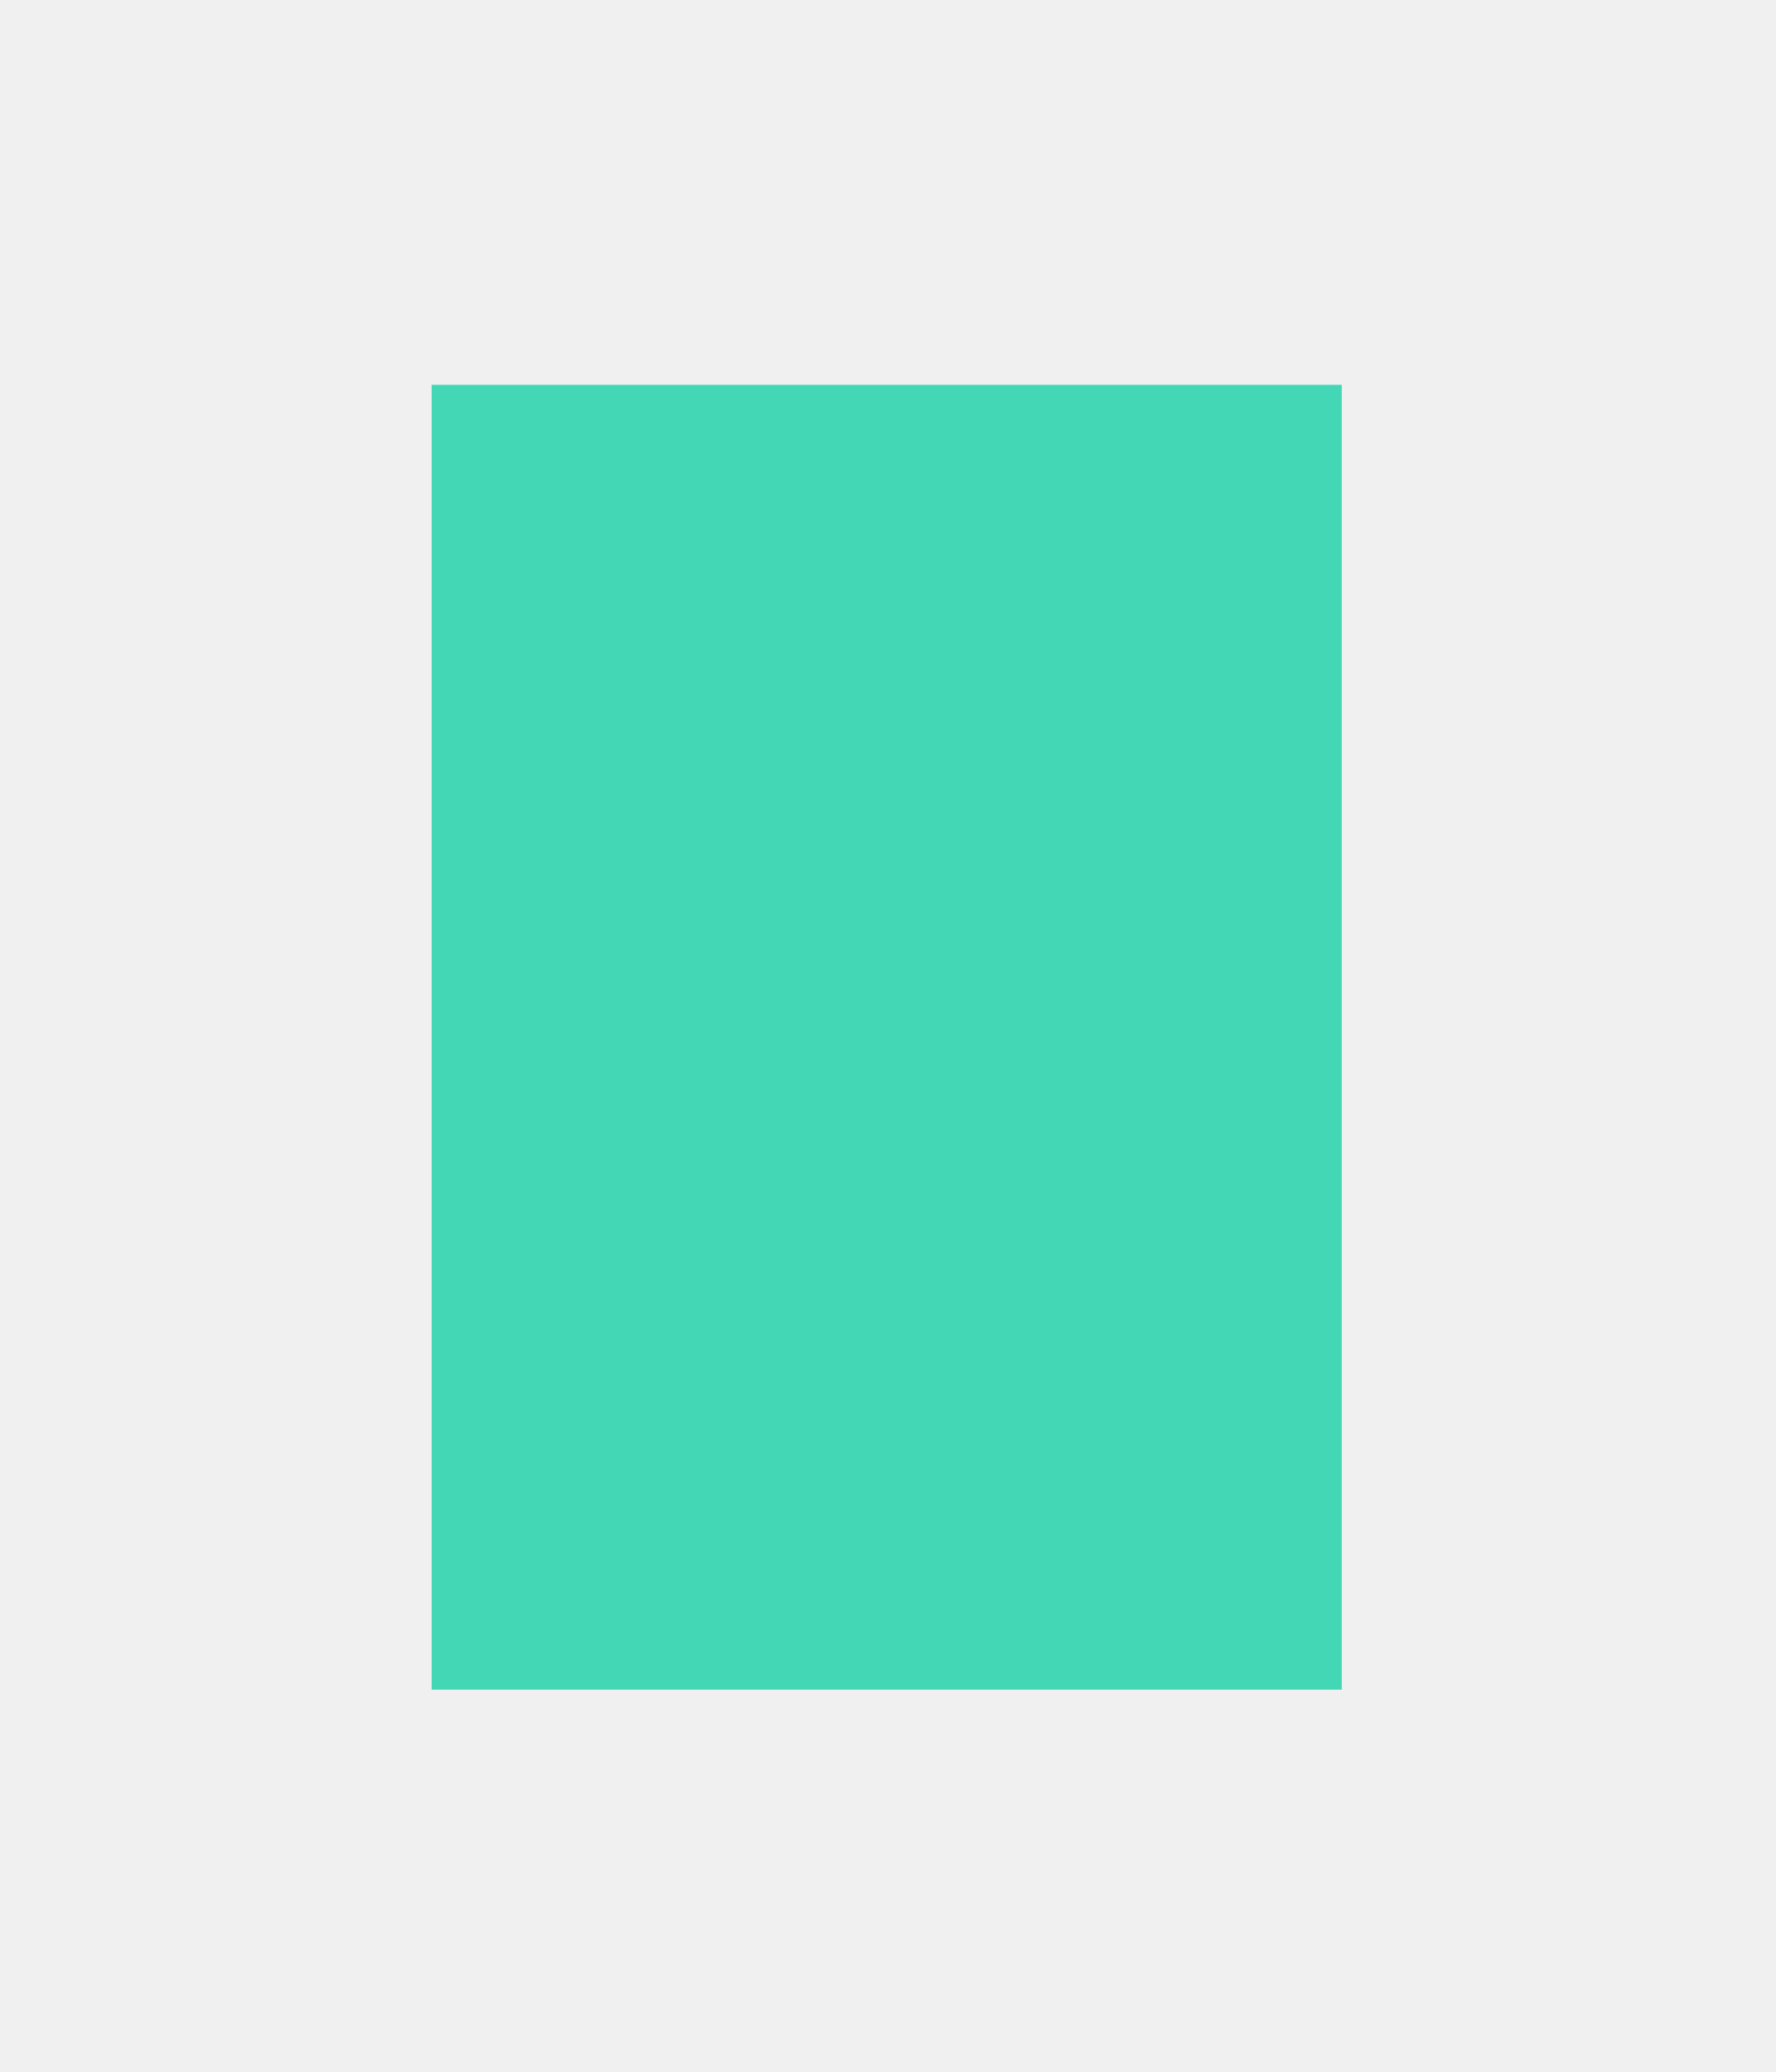
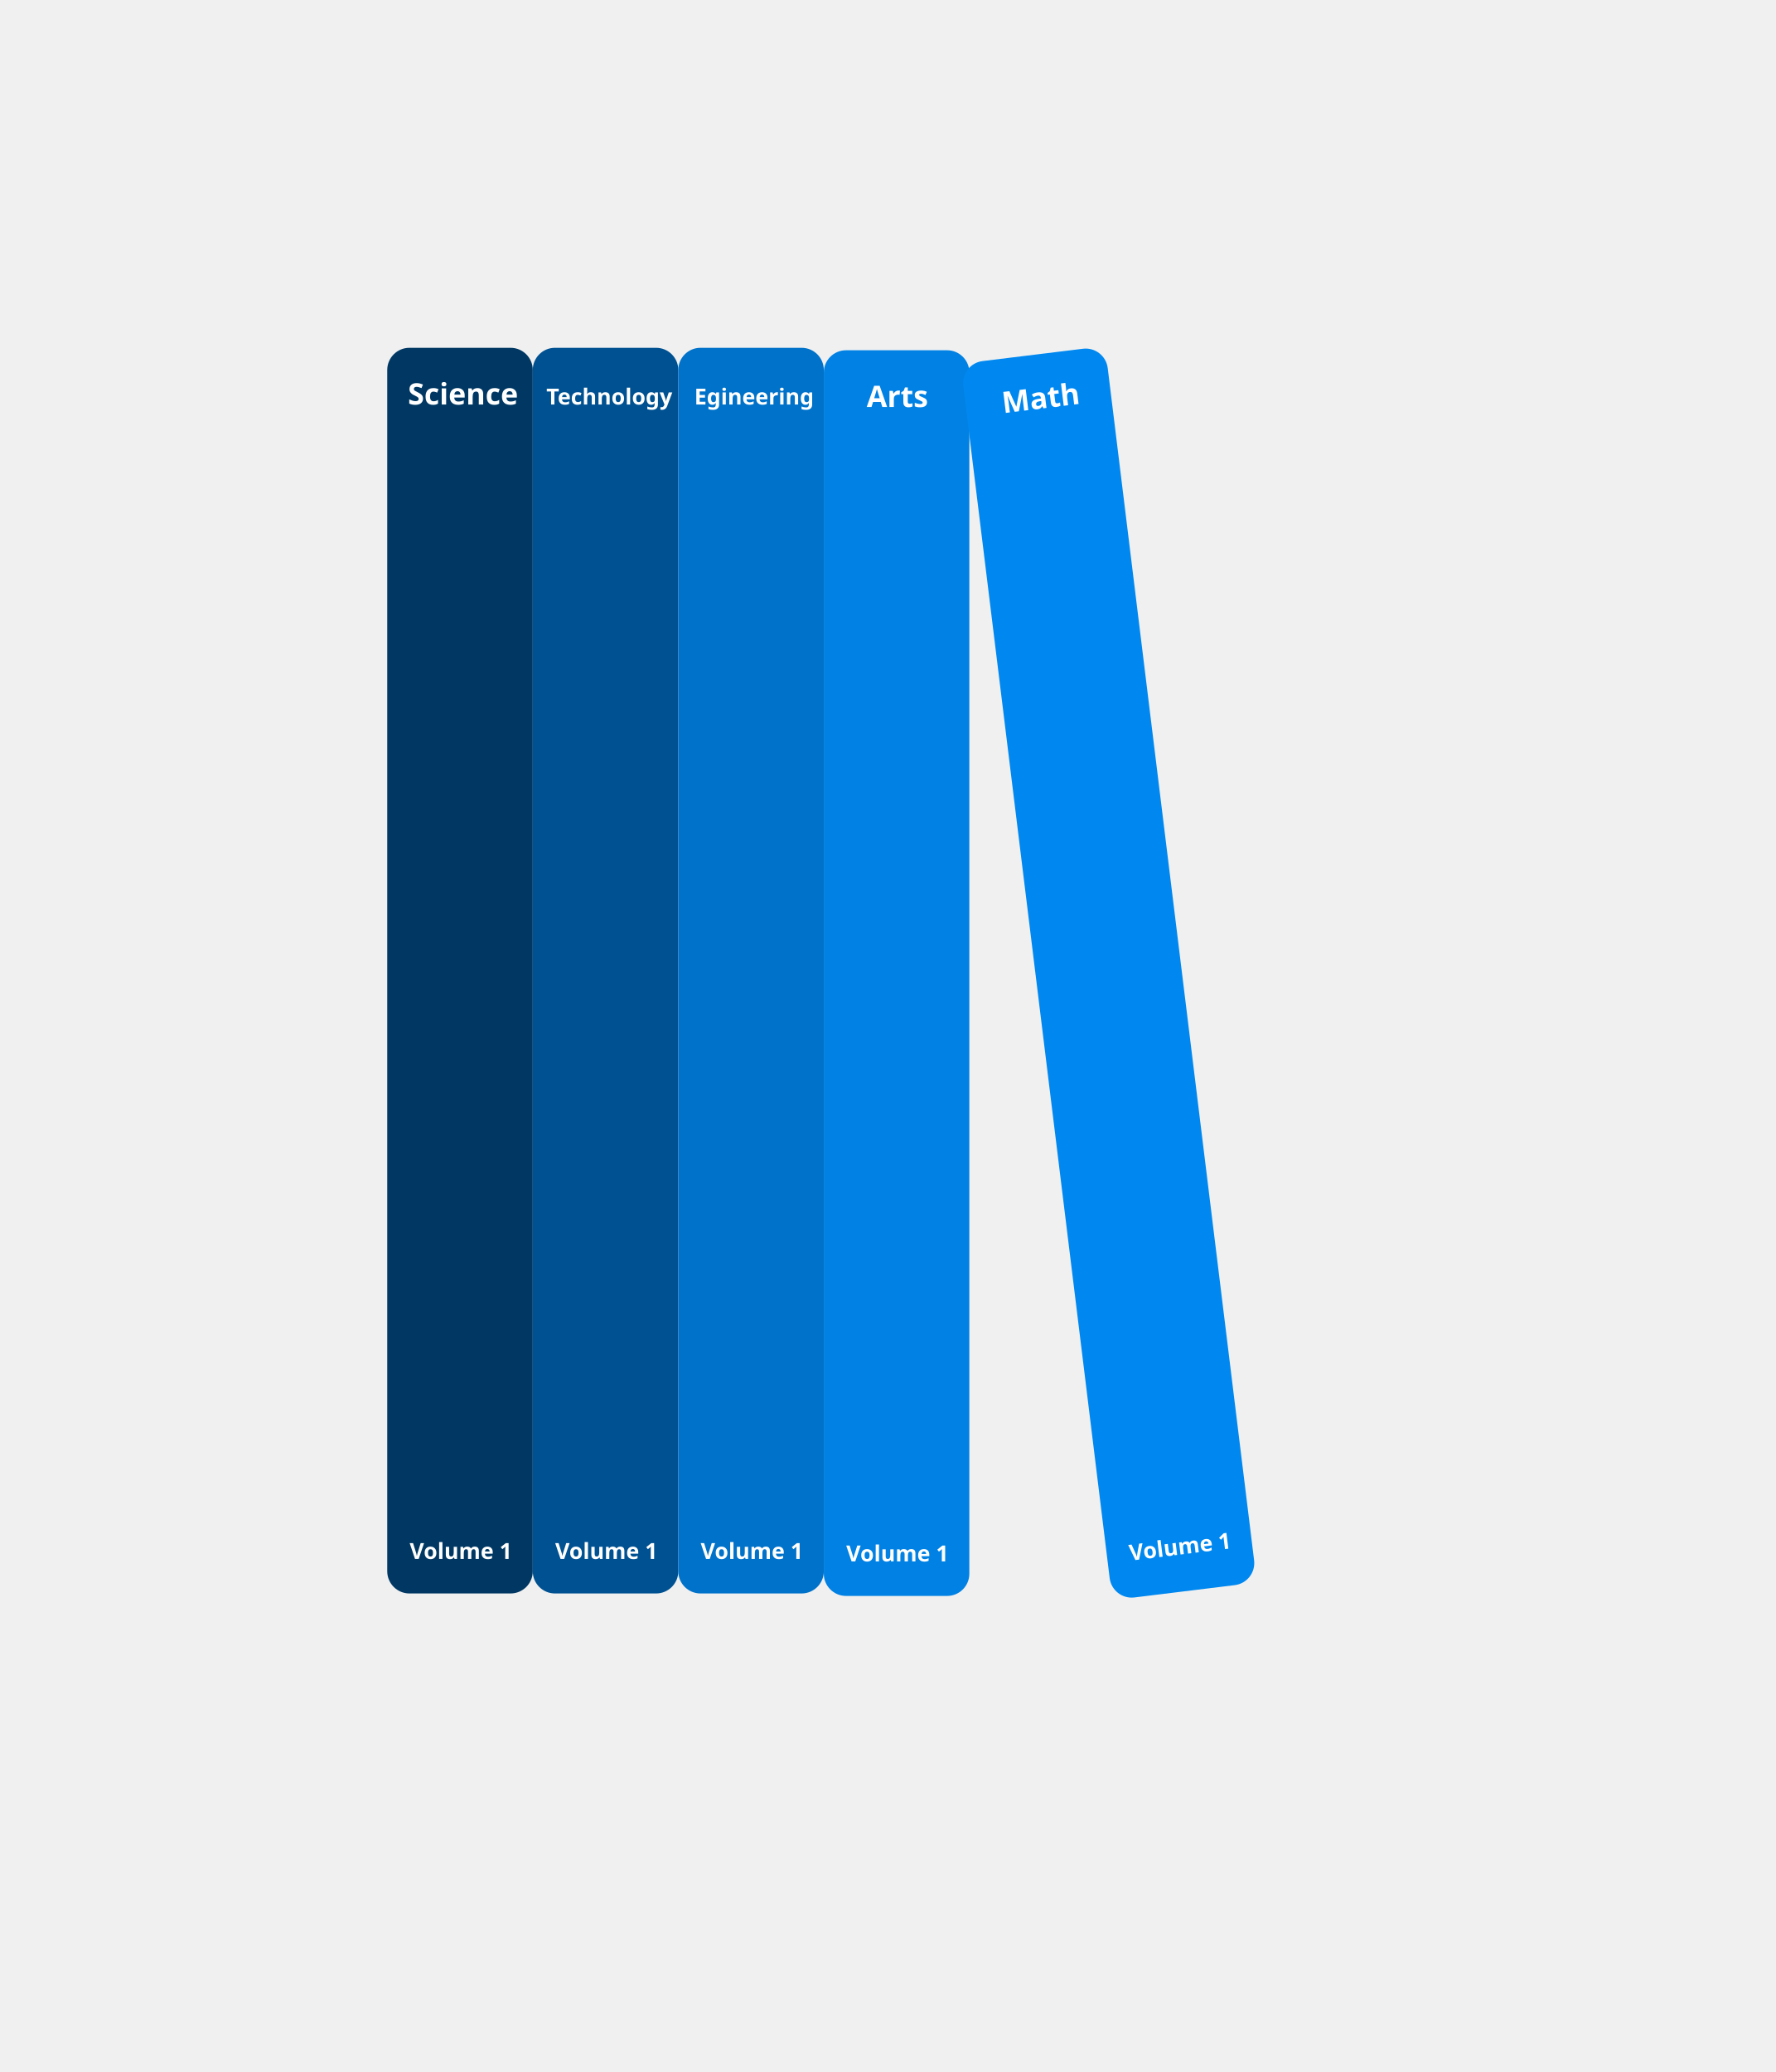
<svg xmlns="http://www.w3.org/2000/svg" width="720px" height="840px" viewBox="0 0 720 840" version="1.1">
  <g id="Resources-Illustration" stroke="none" stroke-width="1" fill="none" fill-rule="evenodd">
-     <rect id="Rectangle-Copy" fill="#44D7B6" x="175" y="156" width="369" height="529" />
+     <g id="Group" transform="translate(157, 141)">
+       <rect id="Rectangle" fill="#003863" x="0" y="0" width="59" height="505" rx="9" />
+       <text id="Science" font-family="Avenir-Black, Avenir" font-size="12" font-weight="700" fill="#FFFFFF">
+         <tspan x="8.38" y="23">Science</tspan>
+       </text>
+       <text id="Volume-1" font-family="Avenir-Black, Avenir" font-size="9" font-weight="700" fill="#FFFFFF">
+         <tspan x="9.088" y="491">Volume 1</tspan>
+       </text>
+     </g>
+     <g id="Group-2" transform="translate(216, 141)">
+       <rect id="Rectangle-Copy" fill="#005191" x="0" y="0" width="59" height="505" rx="9" />
+       <text id="Technology" font-family="Avenir-Black, Avenir" font-size="9" font-weight="700" fill="#FFFFFF">
+         <tspan x="5.502" y="23">Technology</tspan>
+       </text>
+       <text id="Volume-1-Copy" font-family="Avenir-Black, Avenir" font-size="9" font-weight="700" fill="#FFFFFF">
+         <tspan x="9.088" y="491">Volume 1</tspan>
+       </text>
+     </g>
+     <g id="Group-3" transform="translate(275, 141)">
+       <rect id="Rectangle-Copy-2" fill="#0072C9" x="0" y="0" width="59" height="505" rx="9" />
+       <text id="Egineering" font-family="Avenir-Black, Avenir" font-size="9" font-weight="700" fill="#FFFFFF">
+         <tspan x="6.492" y="23">Egineering</tspan>
+       </text>
+       <text id="Volume-1-Copy-2" font-family="Avenir-Black, Avenir" font-size="9" font-weight="700" fill="#FFFFFF">
+         <tspan x="9.088" y="491">Volume 1</tspan>
+       </text>
+     </g>
+     <g id="Group-4" transform="translate(334, 142)">
+       <rect id="Rectangle-Copy-3" fill="#0081E3" x="0" y="0" width="59" height="505" rx="9" />
+       <text id="Arts" font-family="Avenir-Black, Avenir" font-size="12" font-weight="700" fill="#FFFFFF">
+         <tspan x="17.392" y="23">Arts</tspan>
+       </text>
+       <text id="Volume-1-Copy-3" font-family="Avenir-Black, Avenir" font-size="9" font-weight="700" fill="#FFFFFF">
+         <tspan x="9.088" y="491">Volume 1</tspan>
+       </text>
+     </g>
+     <g id="Group-5" transform="translate(449.5, 394.5) rotate(-7) translate(-449.5, -394.5) translate(420, 142)">
+       <rect id="Rectangle-Copy-4" fill="#0088F0" x="0" y="0" width="59" height="505" rx="9" />
+       <text id="Math" font-family="Avenir-Black, Avenir" font-size="12" font-weight="700" fill="#FFFFFF">
+         <tspan x="14.728" y="22">Math</tspan>
+       </text>
+       <text id="Volume-1-Copy-4" font-family="Avenir-Black, Avenir" font-size="9" font-weight="700" fill="#FFFFFF">
+         <tspan x="9.088" y="490">Volume 1</tspan>
+       </text>
+     </g>
  </g>
</svg>
